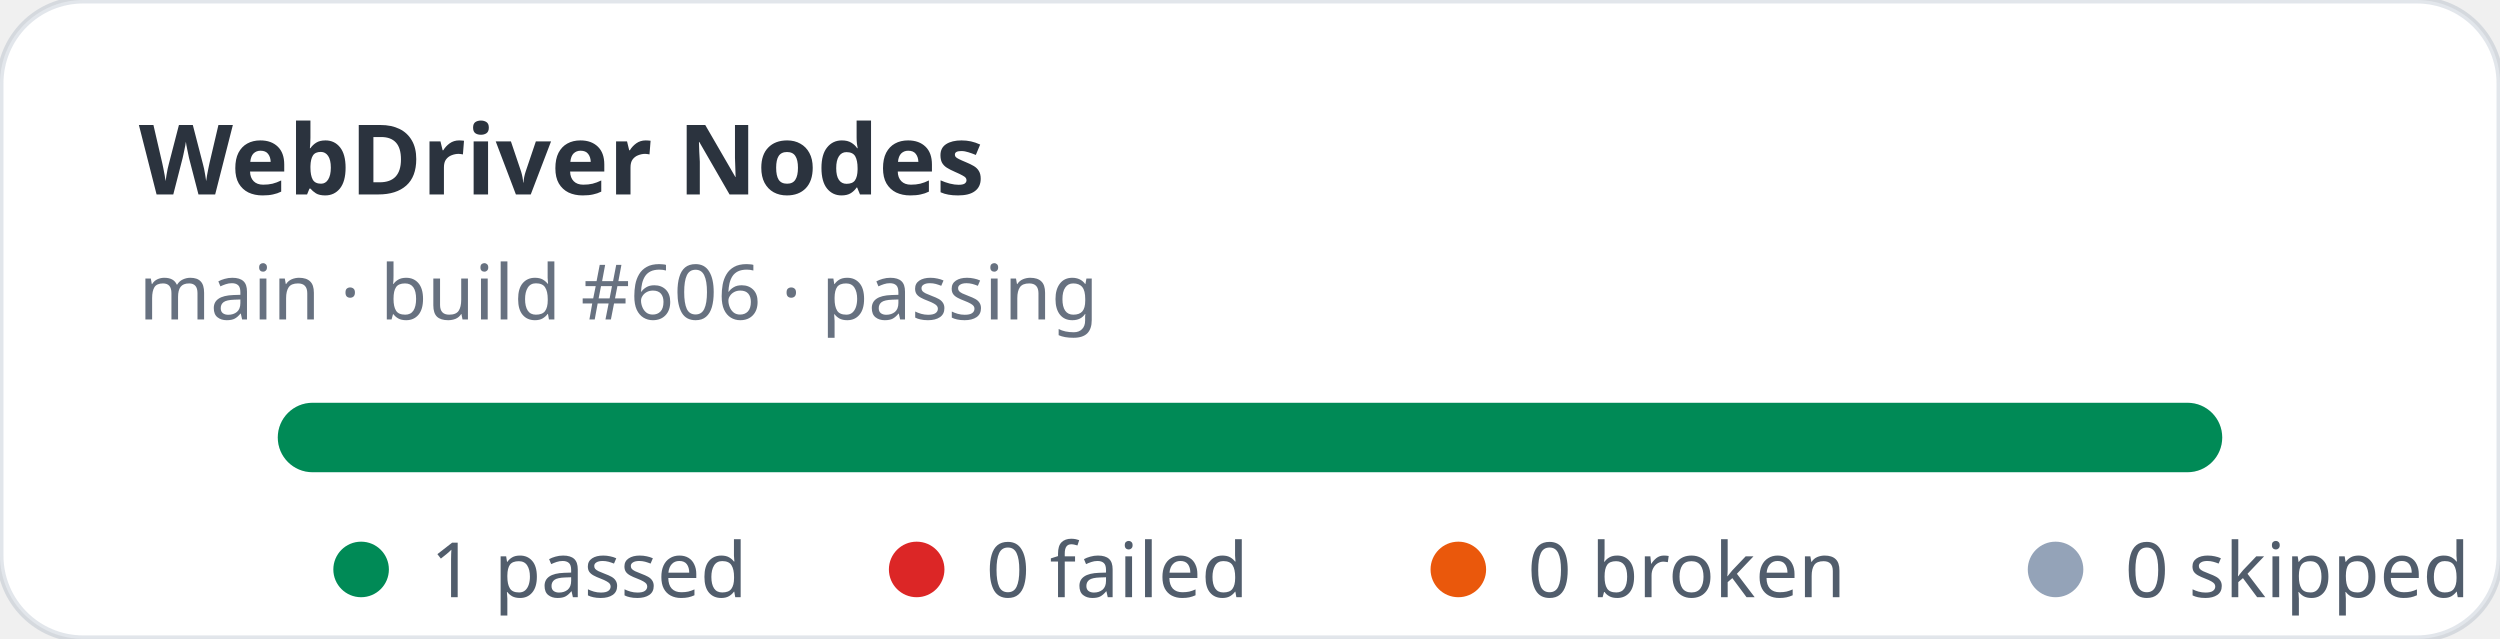
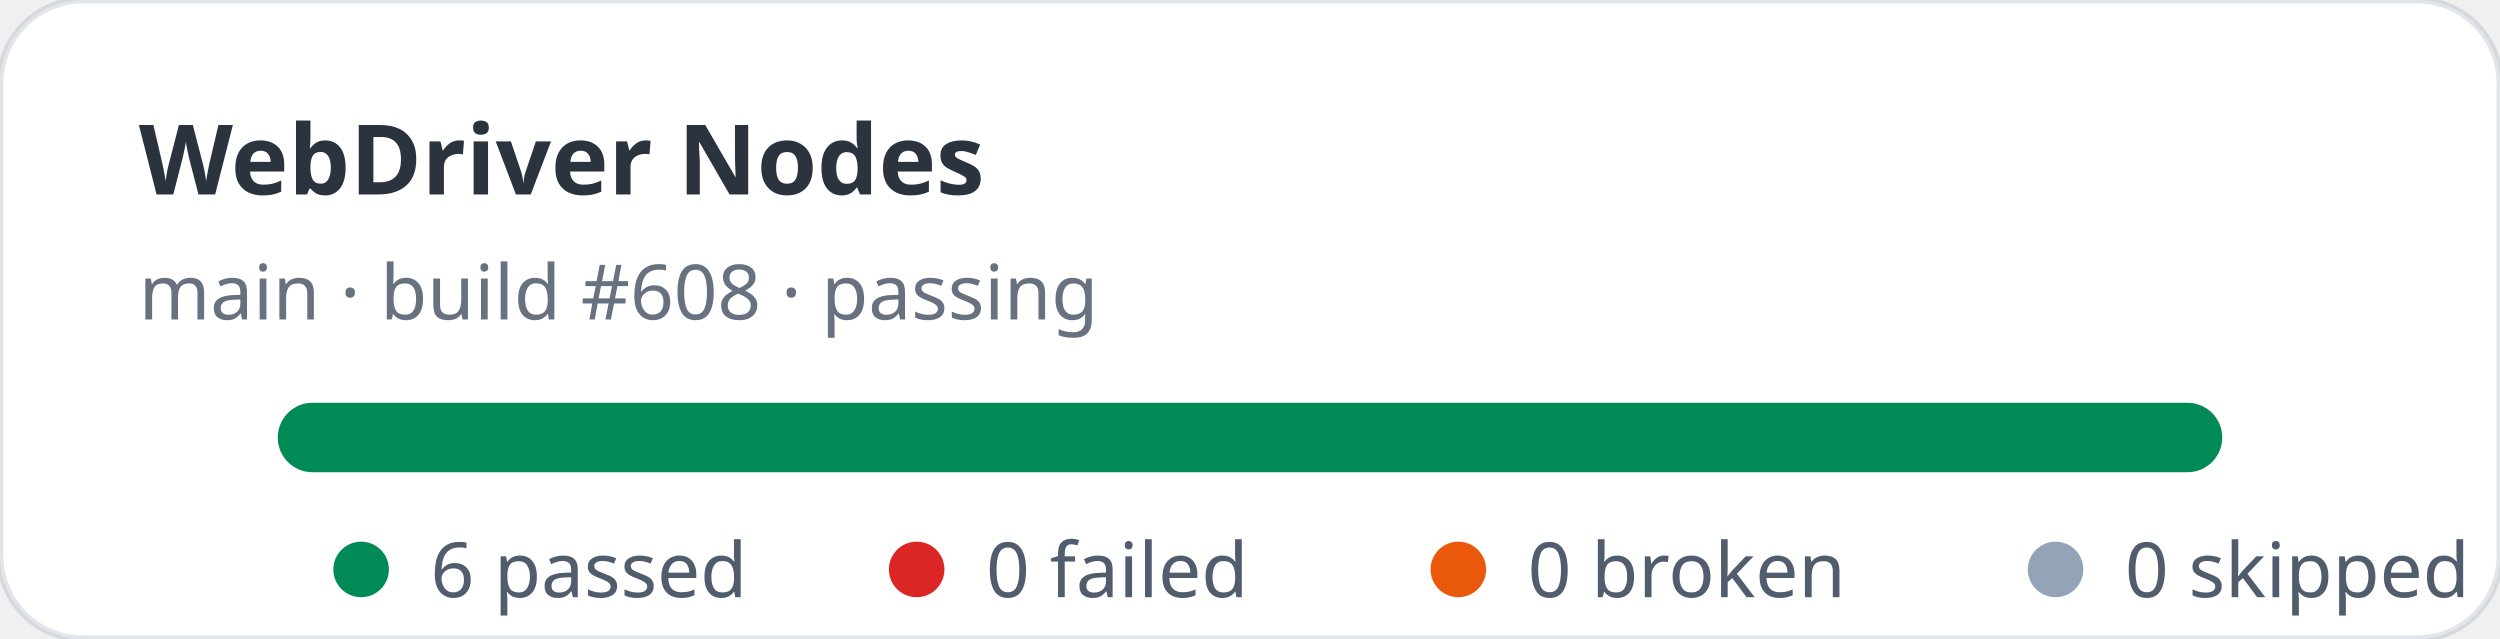
- <svg xmlns="http://www.w3.org/2000/svg" width="360" height="92" viewBox="0 0 360 92" role="img" aria-label="WebDriver Nodes stats: 1 passed, 0 failed">
+ <svg xmlns="http://www.w3.org/2000/svg" width="360" height="92" viewBox="0 0 360 92" role="img" aria-label="WebDriver Nodes stats: 6 passed, 0 failed">
  <rect width="360" height="92" rx="12" fill="#ffffff" stroke="rgba(11,48,86,0.12)" />
  <text x="20" y="28" fill="rgba(1,10,24,0.83)" font-family="ui-sans-serif,system-ui,sans-serif" font-size="14" font-weight="700">WebDriver Nodes</text>
-   <text x="20" y="46" fill="rgba(2,19,44,0.6)" font-family="ui-sans-serif,system-ui,sans-serif" font-size="11">main · build #606 · passing</text>
+   <text x="20" y="46" fill="rgba(2,19,44,0.6)" font-family="ui-sans-serif,system-ui,sans-serif" font-size="11">main · build #608 · passing</text>
  <rect x="40" y="58" width="280" height="10" rx="5" fill="#e2e8f0" />
  <rect x="40" y="58" width="280" height="10" rx="5" fill="#008a56" />
  <g font-family="ui-sans-serif,system-ui,sans-serif" font-size="11" fill="rgba(1,18,40,0.68)">
    <circle cx="52" cy="82" r="4" fill="#008a56" />
-     <text x="62" y="86">1 passed</text>
+     <text x="62" y="86">6 passed</text>
    <circle cx="132" cy="82" r="4" fill="#dc2626" />
    <text x="142" y="86">0 failed</text>
    <circle cx="210" cy="82" r="4" fill="#ea580c" />
    <text x="220" y="86">0 broken</text>
    <circle cx="296" cy="82" r="4" fill="#94a3b8" />
    <text x="306" y="86">0 skipped</text>
  </g>
</svg>
